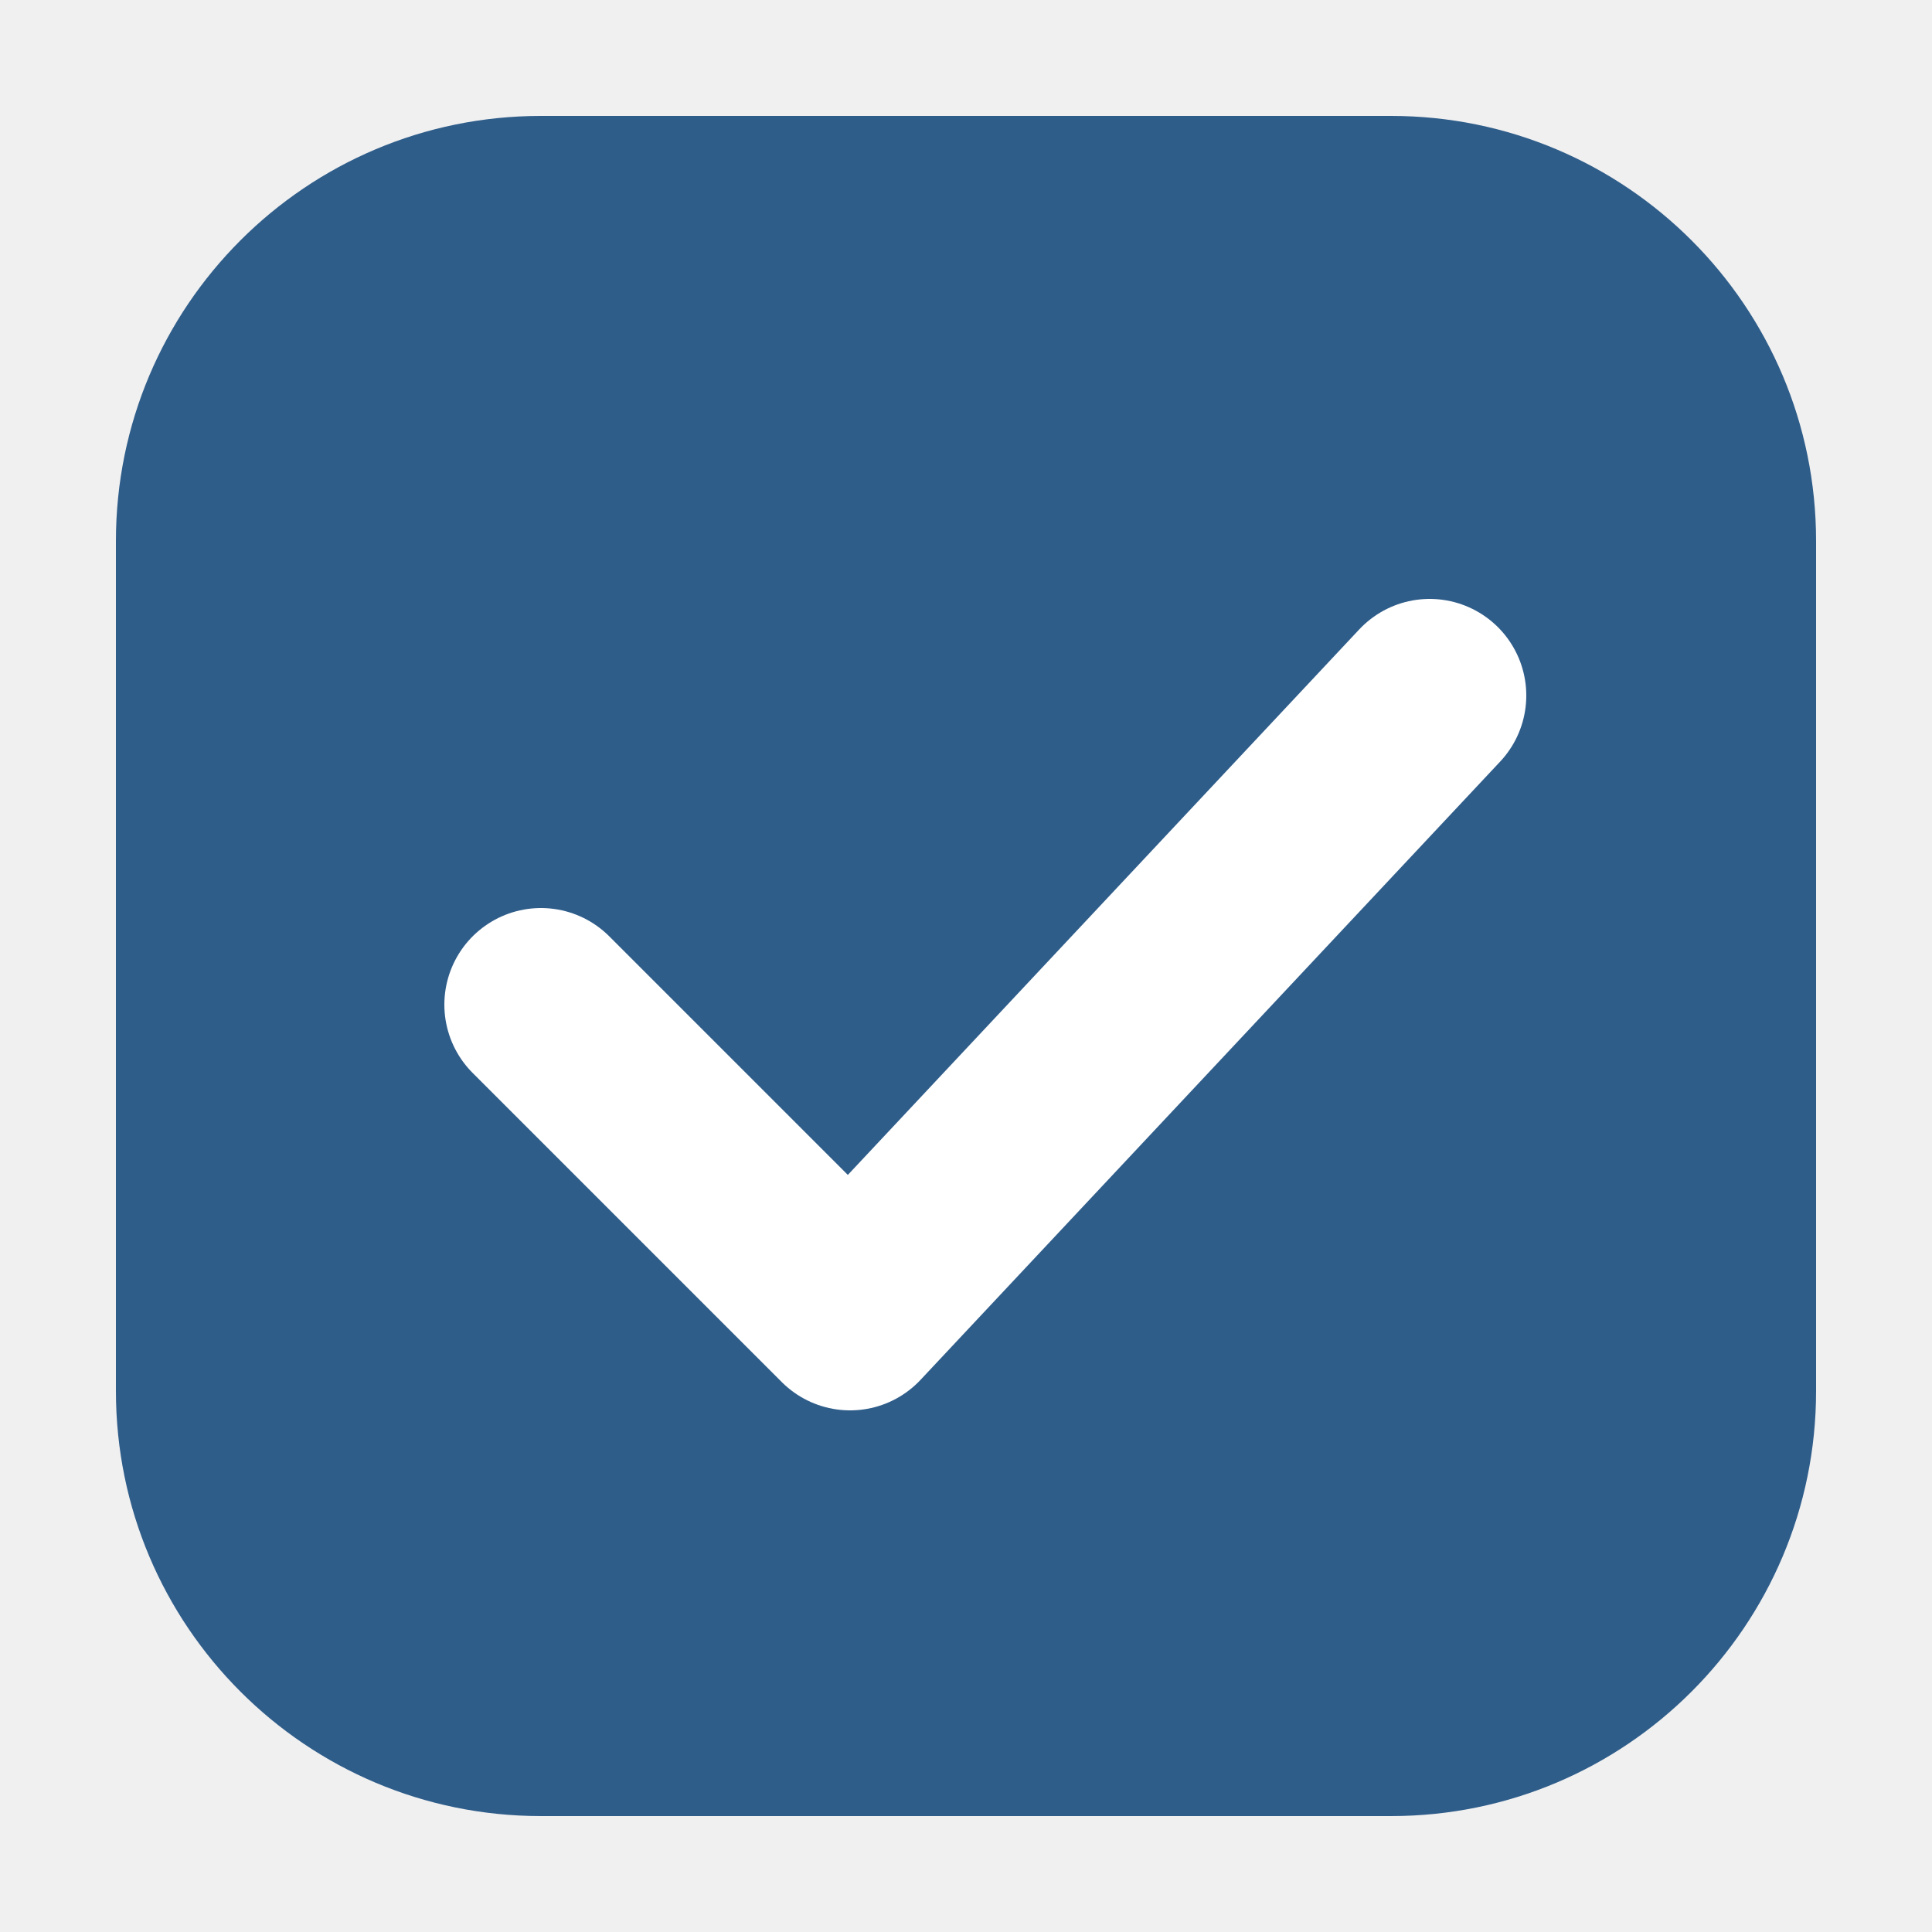
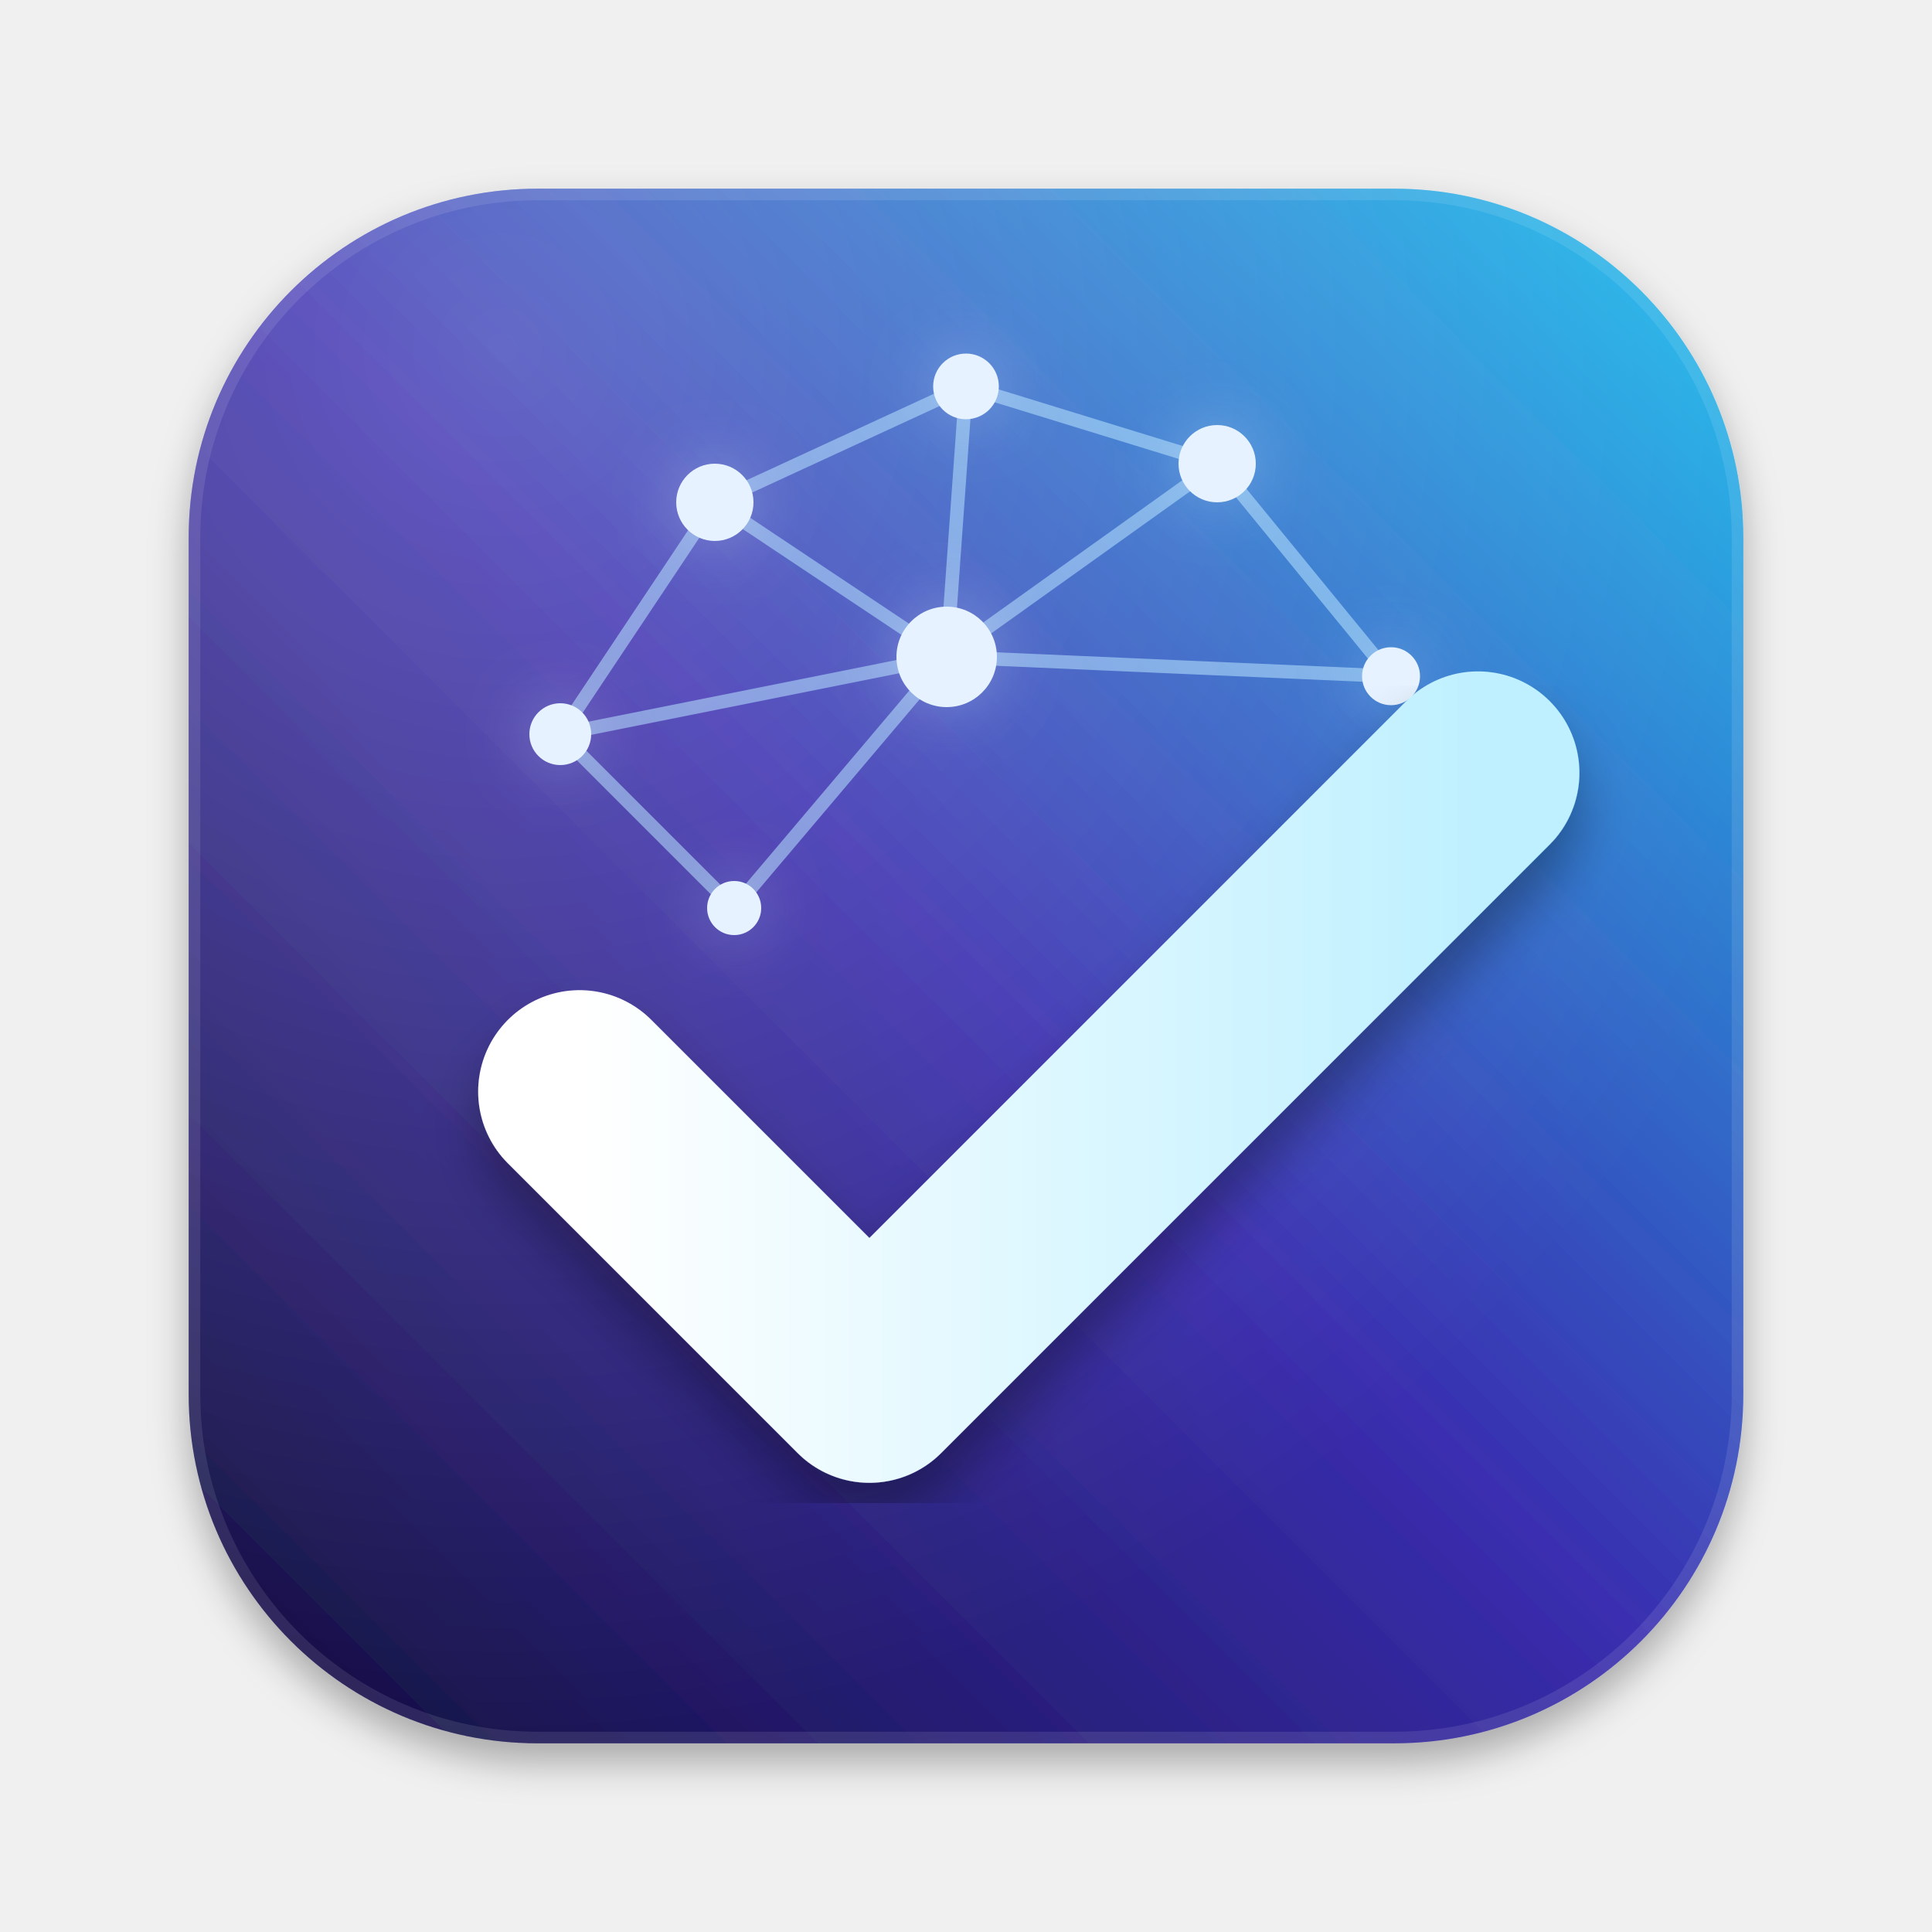
- <svg xmlns="http://www.w3.org/2000/svg" width="256" height="256" viewBox="0 0 256 256">
-   <rect x="15.36" y="15.36" width="225.28" height="225.28" rx="56.32" fill="#2F5D8A" />
-   <polyline points="71.68,133.12 112.64,174.08 189.44,92.16" fill="none" stroke="#FFFFFF" stroke-width="25.6" stroke-linecap="round" stroke-linejoin="round" />
+ <svg xmlns="http://www.w3.org/2000/svg" width="1024" height="1024" viewBox="0 0 1024 1024">
+   <defs>
+     <linearGradient id="back" x1="0" y1="1" x2="1" y2="0">
+       <stop offset="0" stop-color="#120C3A" />
+       <stop offset="0.5" stop-color="#3A2EB0" />
+       <stop offset="1" stop-color="#22C3EE" />
+     </linearGradient>
+     <radialGradient id="light" cx="266.24" cy="184.32" r="737.28" gradientUnits="userSpaceOnUse">
+       <stop offset="0" stop-color="#FFFFFF" stop-opacity="0.22" />
+       <stop offset="1" stop-color="#FFFFFF" stop-opacity="0" />
+     </radialGradient>
+     <linearGradient id="check" x1="307.2" y1="0" x2="783.36" y2="0" gradientUnits="userSpaceOnUse">
+       <stop offset="0" stop-color="#FFFFFF" />
+       <stop offset="1" stop-color="#BFF0FF" />
+     </linearGradient>
+     <filter id="shadow" x="-20%" y="-20%" width="140%" height="140%">
+       <feDropShadow dx="0" dy="18.432" stdDeviation="13.653" flood-color="#000000" flood-opacity="0.32" />
+     </filter>
+     <filter id="glow" x="-100%" y="-100%" width="300%" height="300%">
+       <feGaussianBlur stdDeviation="17.067" />
+     </filter>
+     <filter id="lift" x="-10%" y="-10%" width="120%" height="125%">
+       <feDropShadow dx="0" dy="10.24" stdDeviation="10.24" flood-color="#000000" flood-opacity="0.3" />
+     </filter>
+   </defs>
+   <g filter="url(#lift)">
+     <rect x="100" y="100" width="824" height="824" rx="185" fill="url(#back)" />
+   </g>
+   <rect x="100" y="100" width="824" height="824" rx="185" fill="url(#light)" />
+   <rect x="103.072" y="103.072" width="817.856" height="817.856" rx="181.928" fill="none" stroke="#FFFFFF" stroke-opacity="0.10" stroke-width="6.144" />
+   <g stroke="#B8E4FF" stroke-opacity="0.55" stroke-width="7.168" stroke-linecap="round">
+     <line x1="296.96" y1="389.12" x2="378.88" y2="266.24" />
+     <line x1="378.88" y1="266.24" x2="512" y2="204.8" />
+     <line x1="512" y1="204.8" x2="645.12" y2="245.76" />
+     <line x1="645.12" y1="245.76" x2="737.28" y2="358.4" />
+     <line x1="378.88" y1="266.24" x2="501.76" y2="348.16" />
+     <line x1="501.76" y1="348.16" x2="512" y2="204.8" />
+     <line x1="501.76" y1="348.16" x2="645.12" y2="245.76" />
+     <line x1="296.96" y1="389.12" x2="501.76" y2="348.16" />
+     <line x1="501.76" y1="348.16" x2="389.12" y2="481.28" />
+     <line x1="296.96" y1="389.12" x2="389.12" y2="481.28" />
+     <line x1="737.28" y1="358.4" x2="501.76" y2="348.16" />
+   </g>
+   <g fill="#E6F2FF" opacity="0.30" filter="url(#glow)">
+     <circle cx="296.96" cy="389.12" r="16.384" />
+     <circle cx="378.88" cy="266.24" r="20.48" />
+     <circle cx="512" cy="204.8" r="17.408" />
+     <circle cx="645.12" cy="245.76" r="20.48" />
+     <circle cx="737.28" cy="358.4" r="15.36" />
+     <circle cx="501.76" cy="348.16" r="26.624" />
+     <circle cx="389.12" cy="481.28" r="14.336" />
+   </g>
+   <g fill="#E6F2FF">
+     <circle cx="296.96" cy="389.12" r="16.384" />
+     <circle cx="378.88" cy="266.24" r="20.48" />
+     <circle cx="512" cy="204.8" r="17.408" />
+     <circle cx="645.12" cy="245.76" r="20.48" />
+     <circle cx="737.28" cy="358.4" r="15.36" />
+     <circle cx="501.76" cy="348.16" r="26.624" />
+     <circle cx="389.12" cy="481.28" r="14.336" />
+   </g>
+   <polyline points="307.2,578.56 460.8,732.16 783.36,409.6" fill="none" stroke="url(#check)" stroke-width="107.52" stroke-linecap="round" stroke-linejoin="round" filter="url(#shadow)" />
</svg>
